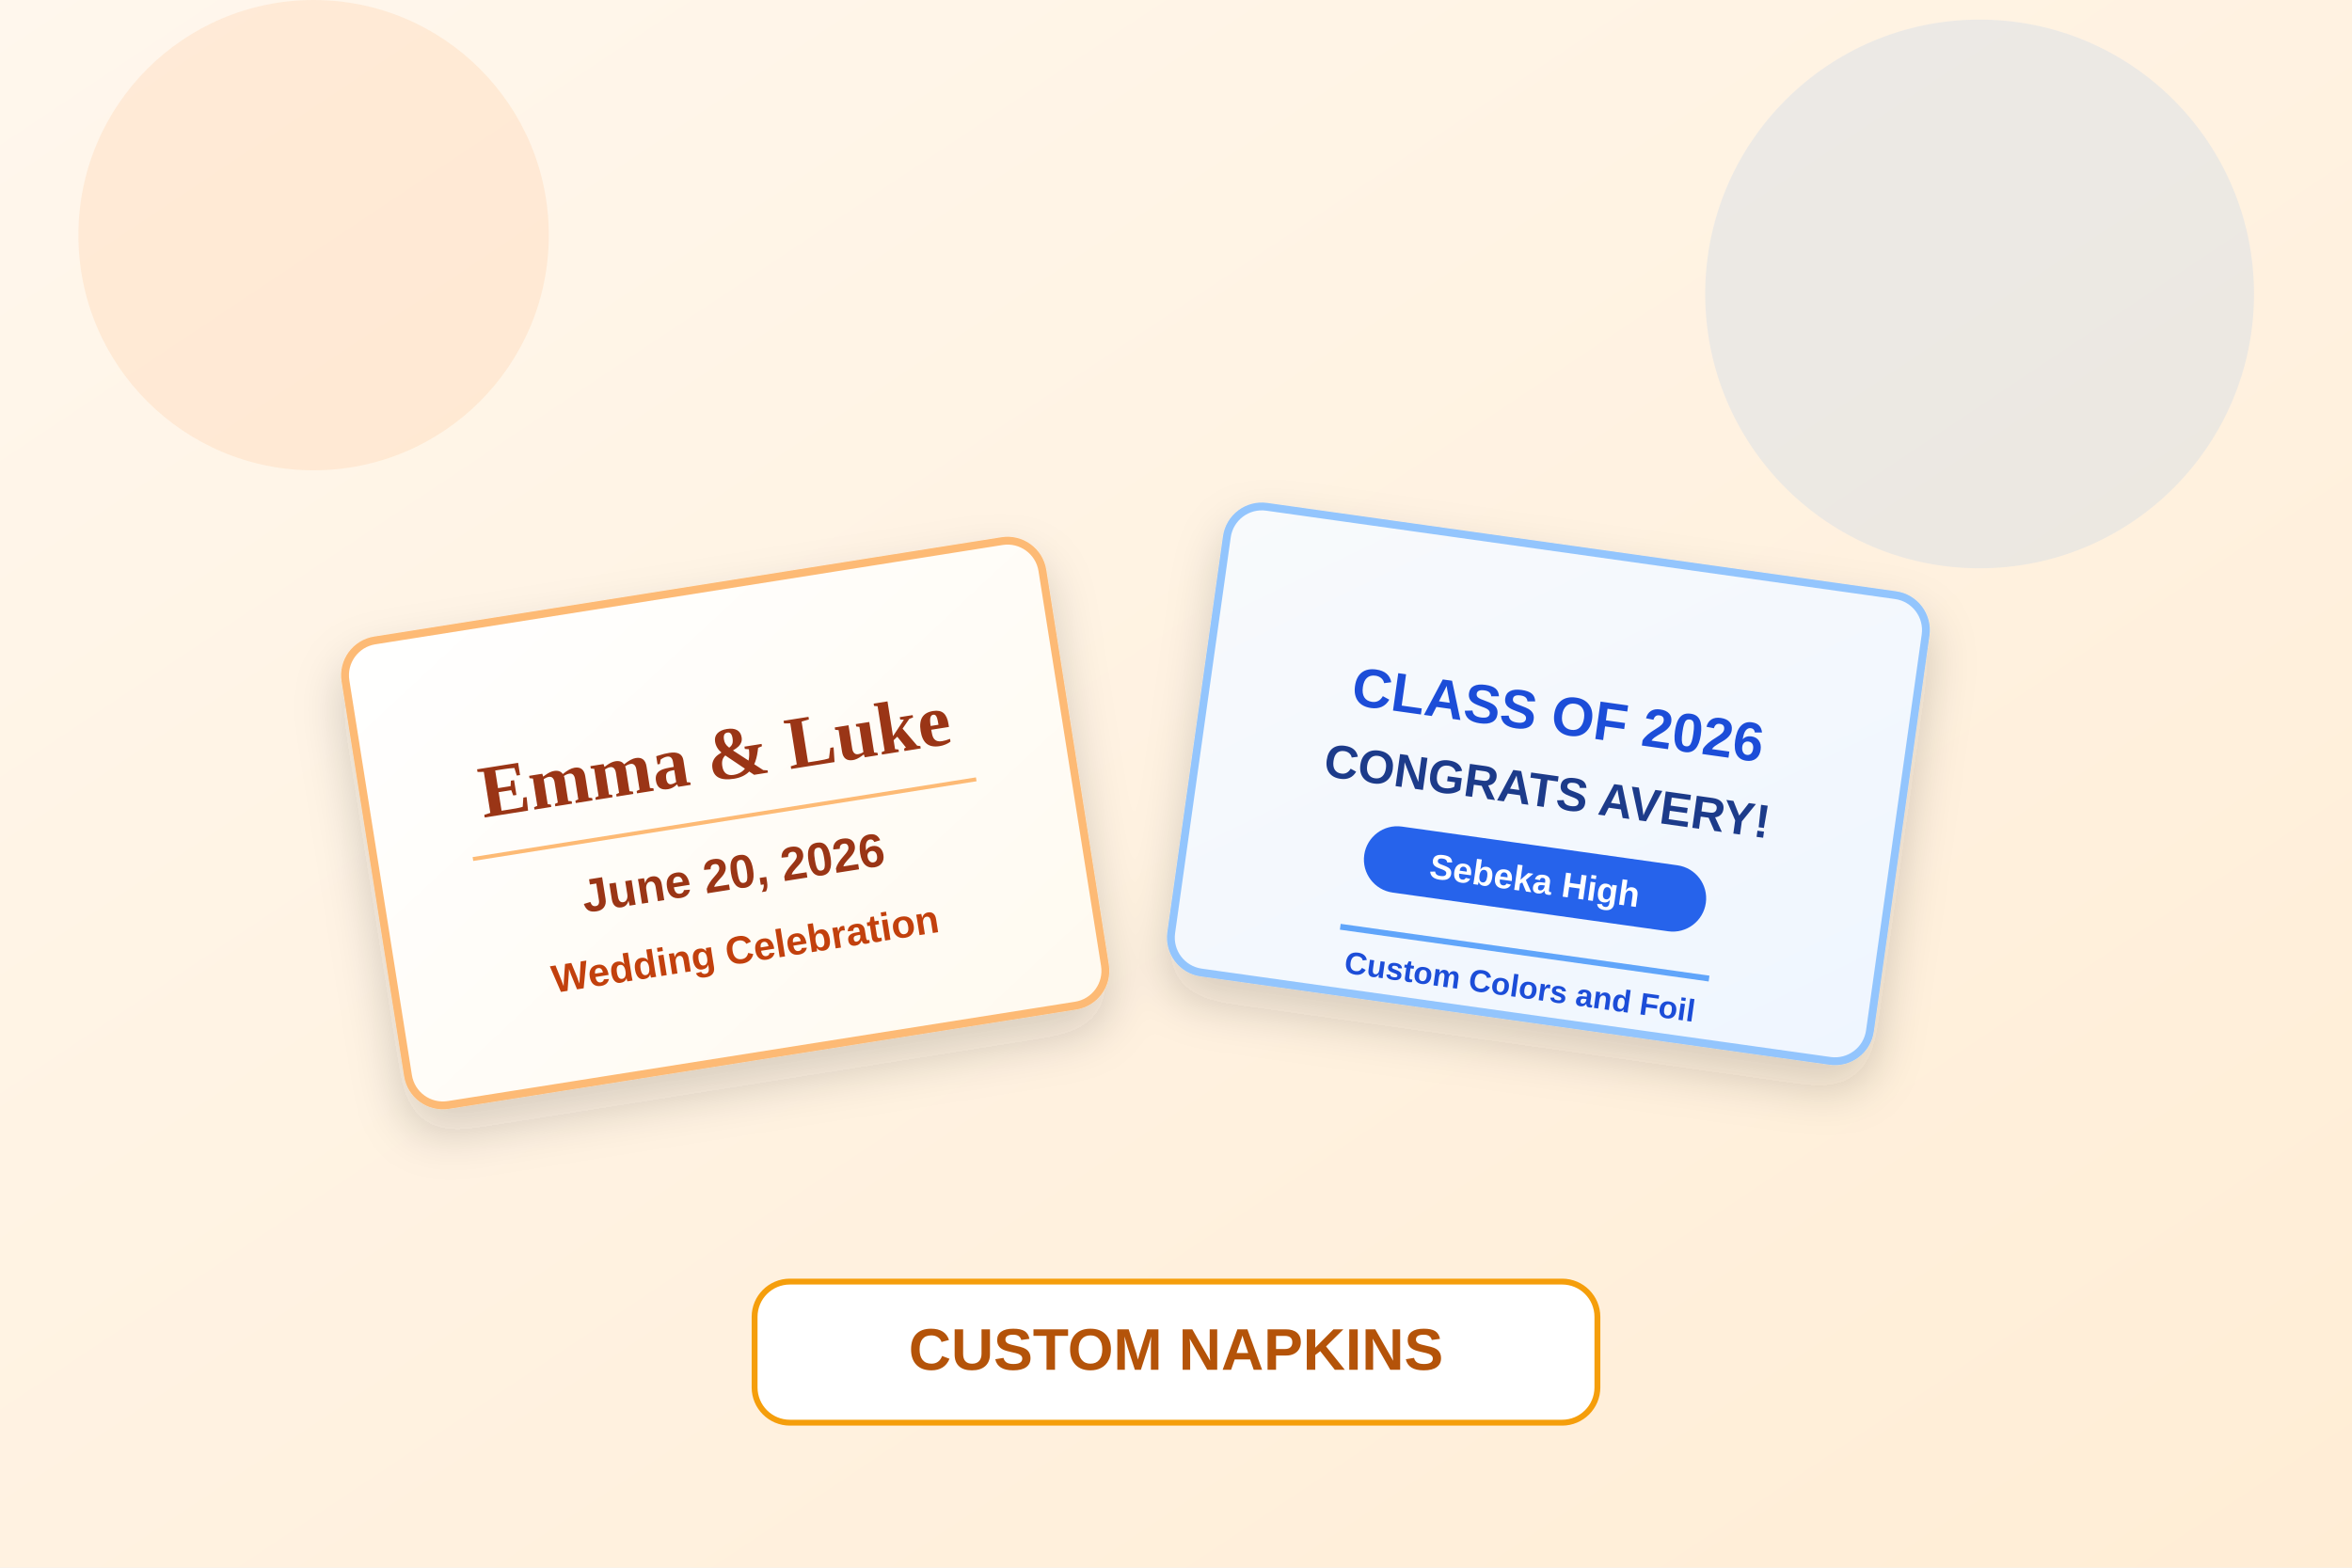
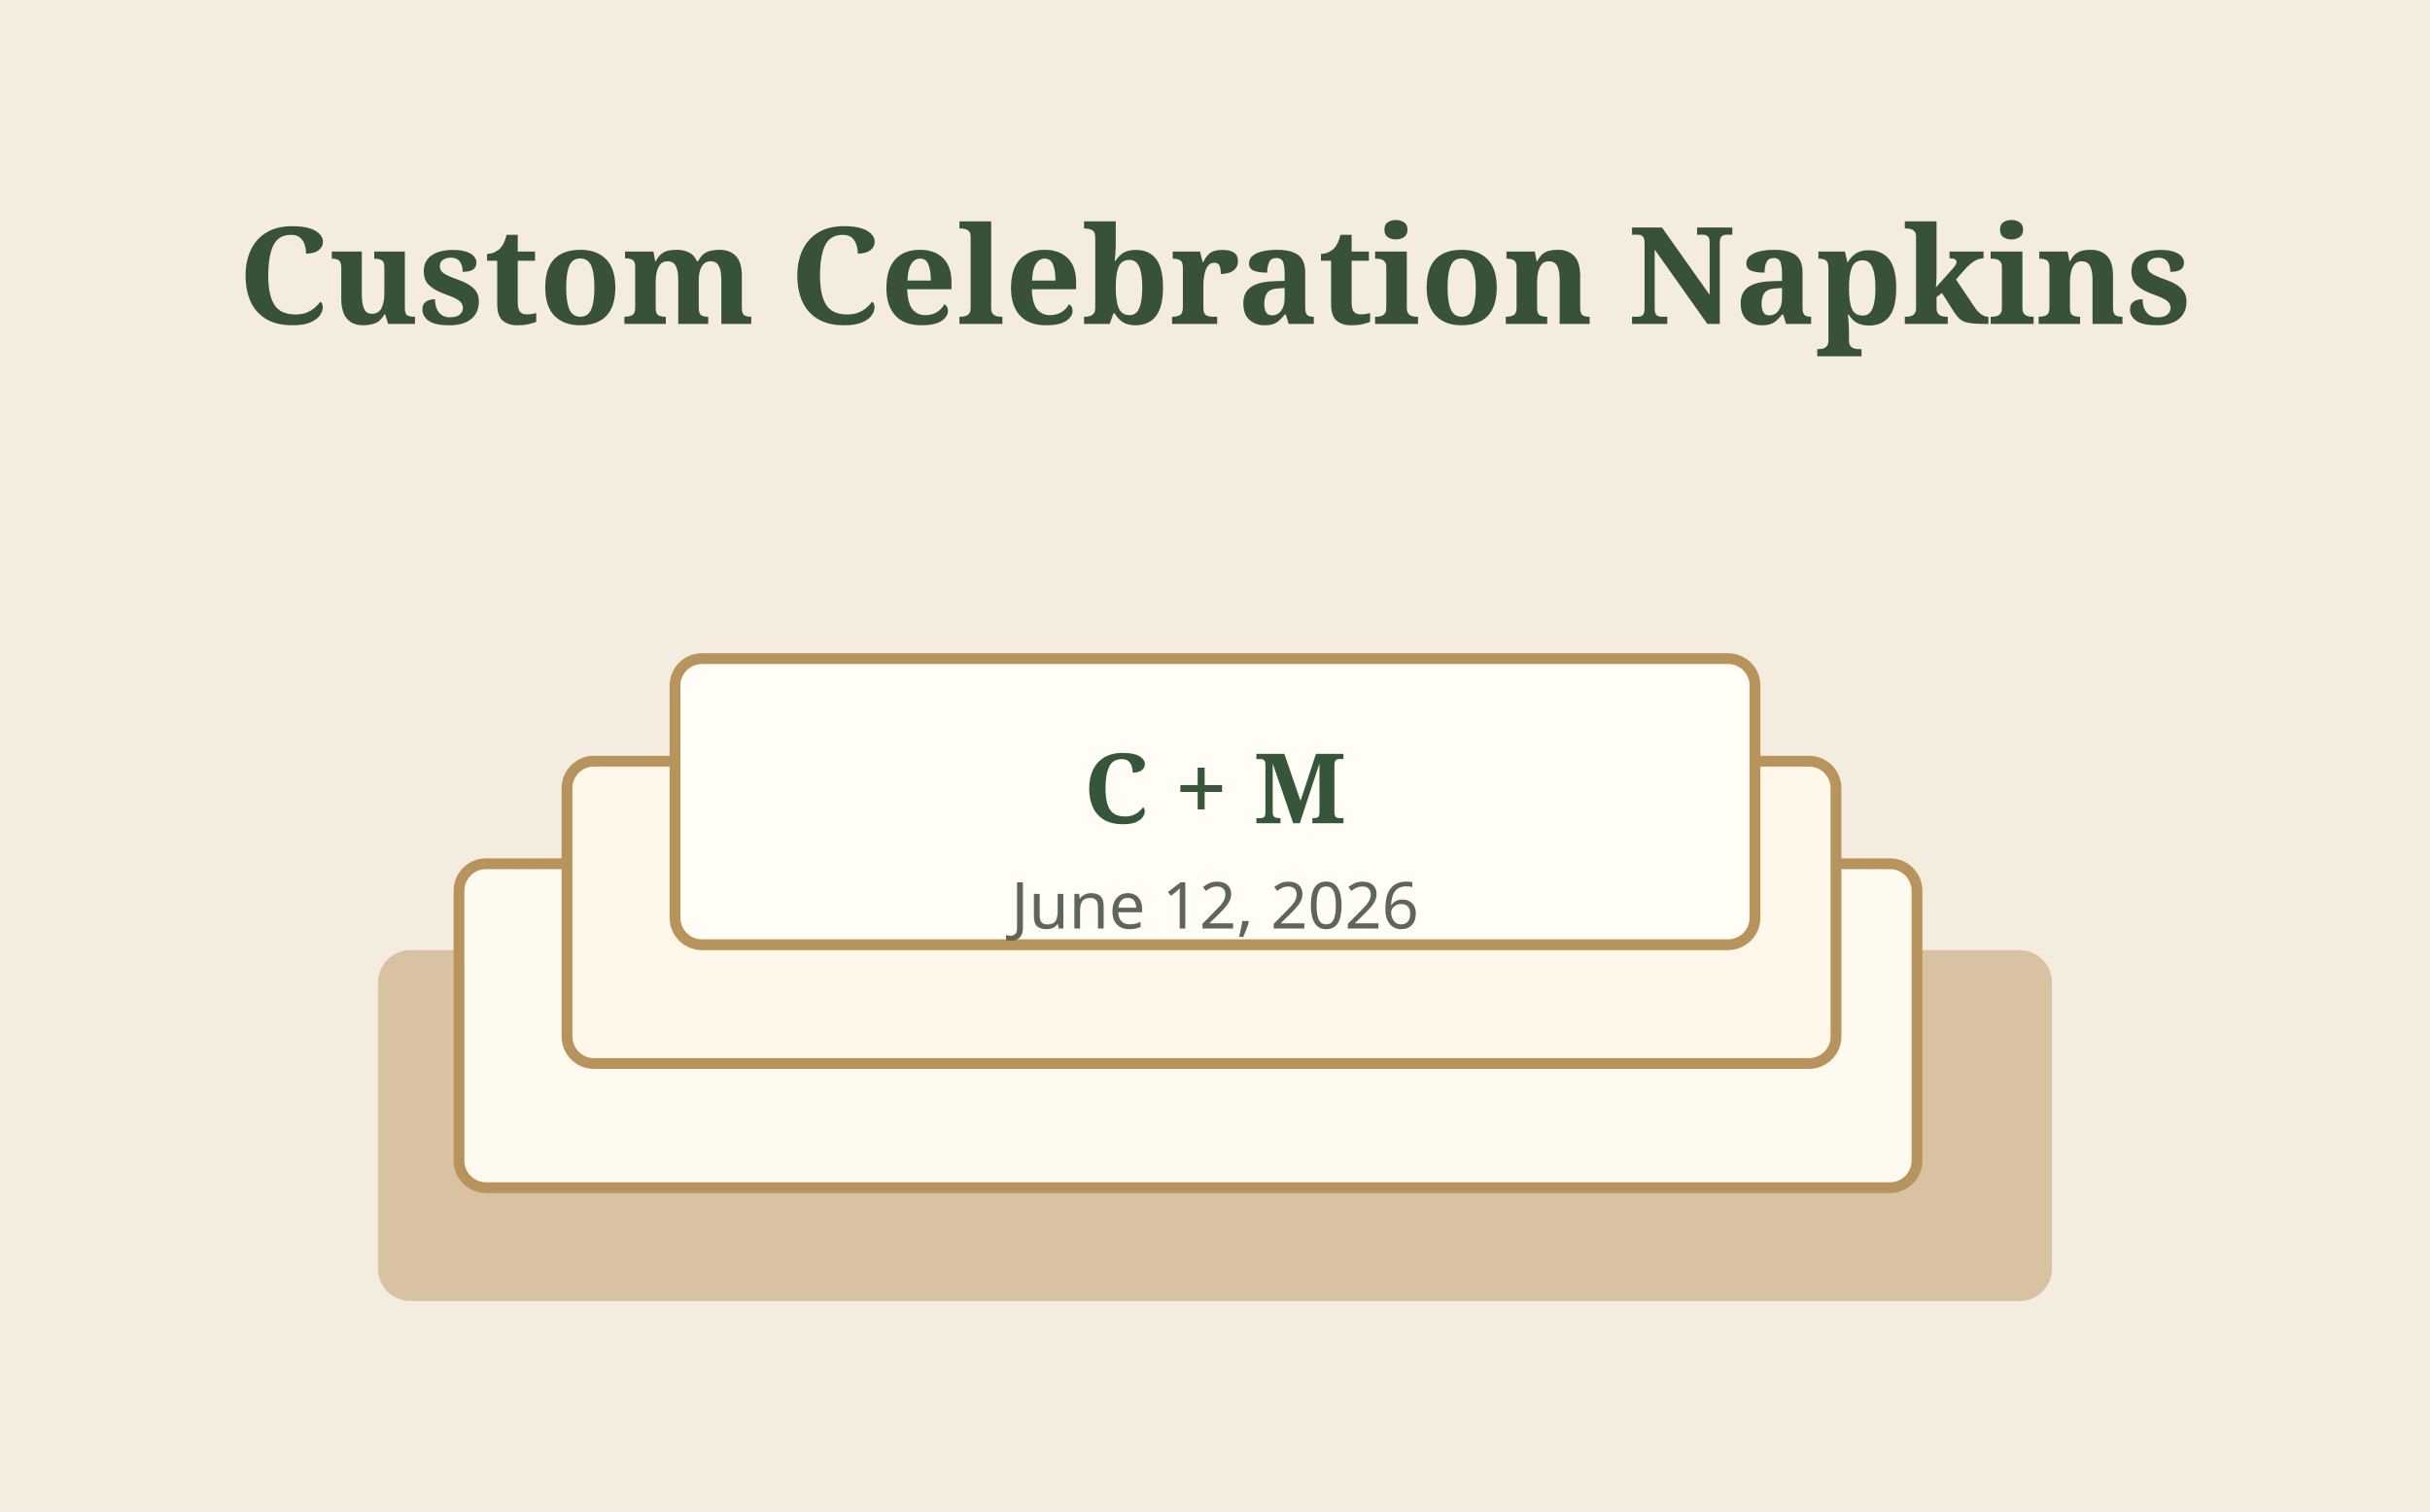
- <svg xmlns="http://www.w3.org/2000/svg" viewBox="0 0 1200 800" role="img" aria-label="Custom wedding and graduation napkins">
-   <defs>
-     <linearGradient id="bg2" x1="0" y1="0" x2="1" y2="1">
-       <stop offset="0" stop-color="#fff7ed" />
-       <stop offset="1" stop-color="#ffedd5" />
-     </linearGradient>
-     <linearGradient id="paper1" x1="0" y1="0" x2="1" y2="1">
-       <stop offset="0" stop-color="#ffffff" />
-       <stop offset="1" stop-color="#fffaf0" />
-     </linearGradient>
-     <linearGradient id="paper2" x1="0" y1="0" x2="1" y2="1">
-       <stop offset="0" stop-color="#f8fafc" />
-       <stop offset="1" stop-color="#eff6ff" />
-     </linearGradient>
-     <filter id="shadow2" x="-20%" y="-20%" width="140%" height="140%">
-       <feDropShadow dx="0" dy="12" stdDeviation="12" flood-color="#1f2937" flood-opacity="0.18" />
-     </filter>
-   </defs>
-   <rect width="1200" height="800" fill="url(#bg2)" />
-   <circle cx="160" cy="120" r="120" fill="#fb923c" opacity="0.12" />
-   <circle cx="1010" cy="150" r="140" fill="#60a5fa" opacity="0.12" />
-   <g filter="url(#shadow2)">
-     <g transform="translate(370 420) rotate(-9)">
-       <rect x="-180" y="-120" width="360" height="240" rx="18" fill="url(#paper1)" stroke="#fdba74" stroke-width="4" />
-       <text x="0" y="-22" text-anchor="middle" font-family="Georgia, Times New Roman, serif" font-size="38" font-weight="700" fill="#9a3412">Emma &amp; Luke</text>
-       <line x1="-130" y1="-2" x2="130" y2="-2" stroke="#fdba74" stroke-width="2" />
-       <text x="0" y="34" text-anchor="middle" font-family="Segoe UI, Arial, sans-serif" font-size="24" font-weight="600" fill="#9a3412">June 20, 2026</text>
-       <text x="0" y="72" text-anchor="middle" font-family="Segoe UI, Arial, sans-serif" font-size="20" font-weight="600" fill="#c2410c">Wedding Celebration</text>
-     </g>
-     <g transform="translate(790 400) rotate(8)">
-       <rect x="-180" y="-120" width="360" height="240" rx="18" fill="url(#paper2)" stroke="#93c5fd" stroke-width="4" />
-       <text x="0" y="-26" text-anchor="middle" font-family="Segoe UI, Arial, sans-serif" font-size="28" font-weight="800" fill="#1d4ed8">CLASS OF 2026</text>
-       <text x="0" y="12" text-anchor="middle" font-family="Segoe UI, Arial, sans-serif" font-size="24" font-weight="700" fill="#1e3a8a">CONGRATS AVERY!</text>
-       <rect x="-88" y="32" width="176" height="34" rx="17" fill="#2563eb" />
-       <text x="0" y="56" text-anchor="middle" font-family="Segoe UI, Arial, sans-serif" font-size="18" font-weight="700" fill="#fff">Sebeka High</text>
-       <path d="M-95 87h190" stroke="#60a5fa" stroke-width="3" />
-       <text x="0" y="110" text-anchor="middle" font-family="Segoe UI, Arial, sans-serif" font-size="16" font-weight="700" fill="#1d4ed8">Custom Colors and Foil</text>
-     </g>
-   </g>
-   <g transform="translate(600 690)">
-     <rect x="-215" y="-36" width="430" height="72" rx="18" fill="#fff" stroke="#f59e0b" stroke-width="3" />
-     <text x="0" y="9" text-anchor="middle" font-family="Segoe UI, Arial, sans-serif" font-size="30" font-weight="800" fill="#b45309">CUSTOM NAPKINS</text>
-   </g>
+ <svg xmlns="http://www.w3.org/2000/svg" viewBox="0 0 900 560" role="img" aria-labelledby="t d">
+   <rect width="900" height="560" fill="#f4ecdf" />
+   <rect x="140" y="352" width="620" height="130" rx="12" fill="#d8c2a1" />
+   <rect x="170" y="320" width="540" height="120" rx="10" fill="#fffaf0" stroke="#b8945d" stroke-width="4" />
+   <rect x="210" y="282" width="470" height="112" rx="10" fill="#fff8ea" stroke="#b8945d" stroke-width="4" />
+   <rect x="250" y="244" width="400" height="106" rx="10" fill="#fffdf6" stroke="#b8945d" stroke-width="4" />
+   <text x="450" y="305" text-anchor="middle" font-size="36" fill="#36563a" font-family="Georgia" font-weight="700">C + M</text>
+   <text x="450" y="344" text-anchor="middle" font-size="24" fill="#5e6657" font-family="Trebuchet MS">June 12, 2026</text>
+   <text x="450" y="120" text-anchor="middle" font-size="50" fill="#385238" font-family="Georgia" font-weight="700">Custom Celebration Napkins</text>
</svg>
